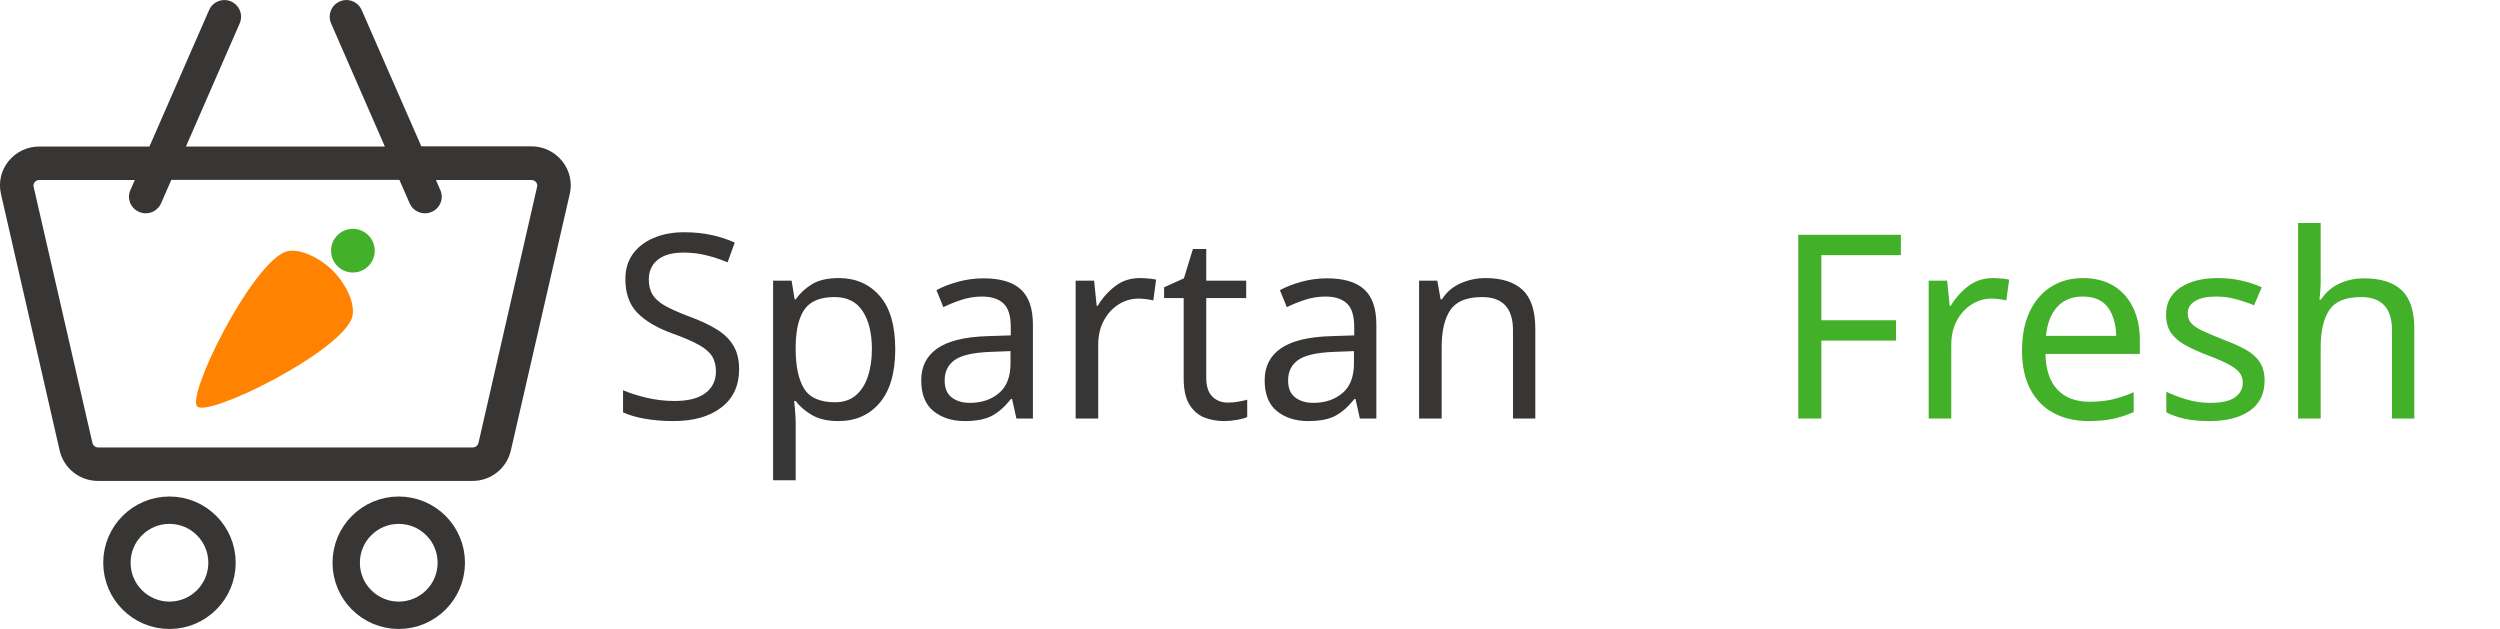
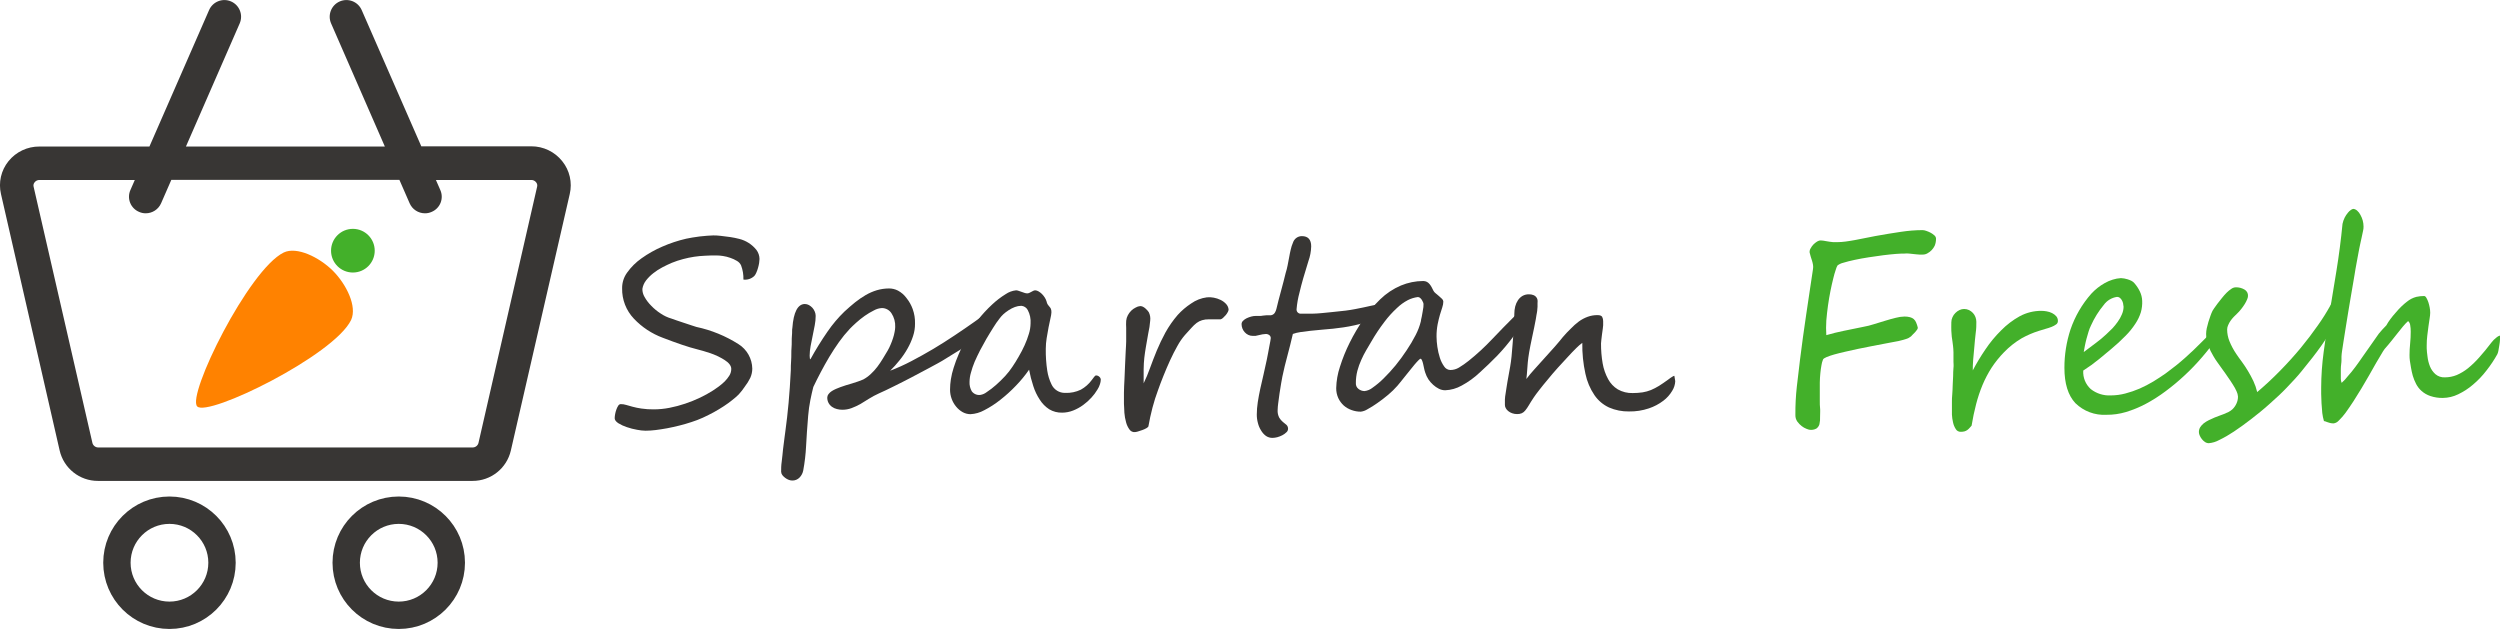
<svg xmlns="http://www.w3.org/2000/svg" viewBox="0 0 456.74 114.91">
  <defs>
-     <style>.a{font-size:47px;font-family:SegoeScript, Segoe Script;}.a,.d{fill:#383634;}.b{fill:#000;}.c{fill:#43b02a;}.e{fill:none;stroke:#383634;stroke-miterlimit:10;stroke-width:5px;}.f{fill:#ff8200;fill-rule:evenodd;}</style>
+     <style>.a{fill:#383634;}.b{fill:#43b02a;}.c{fill:none;stroke:#383634;stroke-miterlimit:10;stroke-width:5px;}.d{fill:#ff8200;fill-rule:evenodd;}</style>
  </defs>
-   <text class="a" transform="translate(111.44 76.46)">Spartan<tspan class="b" x="193.74" y="0"> </tspan>
-     <tspan class="c" x="212.53" y="0">Fresh</tspan>
-   </text>
-   <path class="d" d="M108.75,40a7.2,7.2,0,0,0-5.67-2.72H83L72.11,12.39a3,3,0,1,0-5.59,2.44l9.82,22.49H40l9.82-22.49a3,3,0,1,0-5.59-2.44L33.33,37.32H13.25A7.2,7.2,0,0,0,7.58,40a7,7,0,0,0-1.37,6L16.93,92.86a7.16,7.16,0,0,0,7,5.55H92.36a7.16,7.16,0,0,0,7-5.55L110.12,46a7,7,0,0,0-1.37-6ZM92.36,92.3H24a1.1,1.1,0,0,1-1.08-.8L12.17,44.66a.89.89,0,0,1,.19-.81,1.08,1.08,0,0,1,.89-.42H30.66l-.8,1.83a3,3,0,0,0,1.58,4,2.91,2.91,0,0,0,1.22.26,3.07,3.07,0,0,0,2.8-1.83l1.87-4.28H79l1.87,4.28a3.05,3.05,0,0,0,2.8,1.83,2.91,2.91,0,0,0,1.22-.26,3,3,0,0,0,1.58-4l-.8-1.83h17.41a1.08,1.08,0,0,1,.89.42.89.89,0,0,1,.19.81L93.44,91.5a1.1,1.1,0,0,1-1.08.8Z" transform="translate(-6.03 -10.55)" />
-   <circle class="e" cx="72.85" cy="102.81" r="9.6" />
-   <circle class="e" cx="30.96" cy="102.81" r="9.6" />
-   <path class="f" d="M66.83,60c2.49,2.49,4.48,6.54,3.35,9C67.1,75.46,44,86.8,42.06,84.8s9.39-25,15.81-28.12C60.25,55.54,64.35,57.54,66.83,60Z" transform="translate(-6.03 -10.55)" />
-   <circle class="c" cx="64.47" cy="45.8" r="3.99" />
+   <path class="a" d="M144.79,57.86a5.83,5.83,0,0,1-.07.74,7.38,7.38,0,0,1-.2.88,5.69,5.69,0,0,1-.3.85,2.27,2.27,0,0,1-.37.63,2.45,2.45,0,0,1-2,.67,6.76,6.76,0,0,0-.43-2.6,1.81,1.81,0,0,0-.75-.81,5.86,5.86,0,0,0-1.21-.56,7.12,7.12,0,0,0-1.34-.34,7.67,7.67,0,0,0-1.16-.1c-.73,0-1.44,0-2.12.05a18.56,18.56,0,0,0-2,.19,18.27,18.27,0,0,0-2,.42,16.31,16.31,0,0,0-2.08.69c-.55.23-1.12.51-1.72.82a10.38,10.38,0,0,0-1.65,1.07,7.68,7.68,0,0,0-1.31,1.3,3.41,3.41,0,0,0-.69,1.57,2.79,2.79,0,0,0,.39,1.46A7.18,7.18,0,0,0,125,66.4a9.29,9.29,0,0,0,1.72,1.42,6.91,6.91,0,0,0,2,.94l.85.3c.44.16.92.32,1.43.48l1.42.47.84.27a23.42,23.42,0,0,1,7.7,3.15,5.38,5.38,0,0,1,2.51,4.47,4.13,4.13,0,0,1-.37,1.69,9.42,9.42,0,0,1-1,1.6A11.17,11.17,0,0,1,141,82.6a12.36,12.36,0,0,1-1.24,1.08c-.44.35-.94.72-1.51,1.09s-1.17.74-1.81,1.09-1.31.68-2,1-1.39.57-2.09.8-1.41.44-2.17.63-1.5.36-2.25.5-1.45.24-2.13.33a15.8,15.8,0,0,1-1.82.12,8.5,8.5,0,0,1-1.55-.17,11.93,11.93,0,0,1-1.87-.48,7.26,7.26,0,0,1-1.58-.73c-.43-.29-.65-.59-.65-.91a4.47,4.47,0,0,1,.08-.73,4.84,4.84,0,0,1,.23-.85,3,3,0,0,1,.34-.7.56.56,0,0,1,.45-.29,3.24,3.24,0,0,1,1,.15l1.17.33a14.11,14.11,0,0,0,1.61.33,14.45,14.45,0,0,0,2.26.15,15.13,15.13,0,0,0,2.86-.28,22.53,22.53,0,0,0,2.9-.77,24.51,24.51,0,0,0,2.72-1.1,21.76,21.76,0,0,0,2.33-1.29c.32-.21.68-.46,1.07-.74a10.89,10.89,0,0,0,1.09-.93,6.11,6.11,0,0,0,.85-1.08,2.3,2.3,0,0,0,.34-1.2c0-.58-.43-1.14-1.28-1.67a12.41,12.41,0,0,0-2.59-1.22c-.88-.29-1.66-.52-2.35-.69-.84-.21-1.78-.49-2.83-.85s-2.2-.77-3.46-1.26a13.94,13.94,0,0,1-5.28-3.49,7.81,7.81,0,0,1-2.15-5.53,4.75,4.75,0,0,1,.93-2.91,10.93,10.93,0,0,1,2.62-2.59,20.35,20.35,0,0,1,3.78-2.13,24.88,24.88,0,0,1,4.37-1.45c.31-.07.68-.13,1.11-.21s.89-.14,1.36-.2.92-.1,1.35-.13.81-.06,1.12-.06.83,0,1.38.08,1.14.13,1.73.22a16.42,16.42,0,0,1,1.67.34,5.81,5.81,0,0,1,3.11,2A2.83,2.83,0,0,1,144.79,57.86Z" transform="translate(-6.03 -10.55)" />
+   <path class="a" d="M186.05,69.38a4,4,0,0,1-.48,1.7,2,2,0,0,1-.4.54c-.2.19-.39.38-.6.56s-.41.35-.61.5a4.91,4.91,0,0,0-.43.33,22.16,22.16,0,0,1-2,1.39c-.79.51-1.68,1-2.65,1.63s-2,1.15-3.08,1.74-2.18,1.17-3.26,1.73-2.14,1.11-3.17,1.61-2,1-2.8,1.33a16,16,0,0,0-1.74.93c-.55.35-1.09.67-1.62,1a12.08,12.08,0,0,1-1.6.74,4.77,4.77,0,0,1-1.69.3,3.88,3.88,0,0,1-1-.13,2.52,2.52,0,0,1-.88-.4,2,2,0,0,1-.87-1.72,1,1,0,0,1,.22-.6A2.27,2.27,0,0,1,158,82a6,6,0,0,1,.76-.4c.27-.12.54-.23.8-.32s.6-.22,1-.34l1.14-.34q.57-.17,1.11-.36a9.14,9.14,0,0,0,.93-.36,6.49,6.49,0,0,0,1.38-1,9.91,9.91,0,0,0,1.19-1.31,17.75,17.75,0,0,0,1-1.48c.32-.51.62-1,.89-1.48a9.06,9.06,0,0,0,.53-1.08c.17-.39.32-.79.45-1.19a8,8,0,0,0,.29-1.14,4.85,4.85,0,0,0,.11-.9,4.19,4.19,0,0,0-.69-2.53,2.08,2.08,0,0,0-1.72-.94,3.28,3.28,0,0,0-1.48.43,12.56,12.56,0,0,0-1.68,1,16.41,16.41,0,0,0-1.56,1.25c-.48.43-.87.81-1.16,1.11a23,23,0,0,0-2,2.45c-.62.88-1.21,1.78-1.76,2.7s-1.07,1.86-1.56,2.79-.94,1.83-1.35,2.69c-.18.72-.37,1.51-.54,2.38a25.15,25.15,0,0,0-.4,2.87c-.17,2.07-.3,3.91-.38,5.53a33.36,33.36,0,0,1-.52,4.46,2.54,2.54,0,0,1-.66,1.29,1.79,1.79,0,0,1-1.38.56,1.87,1.87,0,0,1-.6-.12,2.61,2.61,0,0,1-.65-.36,2.57,2.57,0,0,1-.53-.51,1.09,1.09,0,0,1-.22-.63c0-.51,0-1.13.11-1.87s.15-1.49.24-2.24.18-1.43.26-2.05.14-1,.17-1.28c.22-1.58.41-3.28.58-5.11s.3-3.82.41-6c0-.46,0-1.07.06-1.83s0-1.52.07-2.29,0-1.5.07-2.16,0-1.14.08-1.41c.21-2.92,1-4.39,2.29-4.39a1.56,1.56,0,0,1,.75.2,2.72,2.72,0,0,1,.63.5,2.4,2.4,0,0,1,.43.7,2,2,0,0,1,.16.76,9,9,0,0,1-.17,1.73c-.11.62-.24,1.26-.38,1.91s-.26,1.29-.38,1.91a10.19,10.19,0,0,0-.17,1.73c0,.44.05.66.14.66a58,58,0,0,1,3.14-5.08,24,24,0,0,1,3.08-3.64c.66-.61,1.31-1.17,1.95-1.69a16.35,16.35,0,0,1,1.94-1.33,9.7,9.7,0,0,1,2-.87,7.92,7.92,0,0,1,2.21-.33,3.51,3.51,0,0,1,1.67.39A4.62,4.62,0,0,1,171.64,65a6.93,6.93,0,0,1,1.13,2,7.23,7.23,0,0,1,.43,2.67,7,7,0,0,1-.36,2.29,12.23,12.23,0,0,1-1,2.26,15.08,15.08,0,0,1-1.46,2.15,21.18,21.18,0,0,1-1.72,1.91,36.1,36.1,0,0,0,3.87-1.75c1.32-.69,2.65-1.43,4-2.23s2.62-1.62,3.9-2.47,2.5-1.69,3.66-2.51c.35-.24.64-.45.85-.61a1.13,1.13,0,0,1,.71-.26.35.35,0,0,1,.38.31A3.36,3.36,0,0,1,186.05,69.38Z" transform="translate(-6.03 -10.55)" />
+   <path class="a" d="M207.14,79.89a2.77,2.77,0,0,1-.15.84,3.81,3.81,0,0,1-.47,1,8.5,8.5,0,0,1-1.09,1.46,9.9,9.9,0,0,1-1.52,1.36,8.18,8.18,0,0,1-1.82,1,5.52,5.52,0,0,1-2,.39,4.38,4.38,0,0,1-2.38-.62A5.72,5.72,0,0,1,196,83.58a9.92,9.92,0,0,1-1.19-2.49,22.44,22.44,0,0,1-.77-3,23,23,0,0,1-2.4,2.92,26.65,26.65,0,0,1-2.87,2.6,17.62,17.62,0,0,1-2.91,1.88,5.83,5.83,0,0,1-2.54.73,3,3,0,0,1-1.41-.37,4.17,4.17,0,0,1-1.19-1,4.75,4.75,0,0,1-.82-1.42,4.83,4.83,0,0,1-.3-1.7,12.5,12.5,0,0,1,.15-1.88,13.77,13.77,0,0,1,.51-2.12,24.29,24.29,0,0,1,.92-2.47c.37-.89.83-1.86,1.39-2.92A20.44,20.44,0,0,1,184.69,69a24.38,24.38,0,0,1,2.58-2.8,15.38,15.38,0,0,1,2.49-1.91,4.11,4.11,0,0,1,1.91-.7,1.47,1.47,0,0,1,.47.1l.55.19.55.19a1.78,1.78,0,0,0,.45.08,1,1,0,0,0,.37-.08l.37-.19.36-.19a.86.86,0,0,1,.37-.1,1.3,1.3,0,0,1,.6.19,3.27,3.27,0,0,1,.62.47,3.71,3.71,0,0,1,.52.65,2.8,2.8,0,0,1,.33.71,1.54,1.54,0,0,0,.24.61c.1.13.19.25.29.36a1.5,1.5,0,0,1,.26.38,1.62,1.62,0,0,1,.1.67,5.48,5.48,0,0,1-.16,1q-.17.73-.36,1.71c-.13.65-.24,1.32-.35,2a12.53,12.53,0,0,0-.16,1.93,24.32,24.32,0,0,0,.27,4,8.72,8.72,0,0,0,.76,2.47,2.68,2.68,0,0,0,2.52,1.59,6,6,0,0,0,2.86-.59,6.23,6.23,0,0,0,2-1.77c.16-.21.31-.4.43-.57s.25-.26.37-.26a.86.86,0,0,1,.59.26A.74.74,0,0,1,207.14,79.89ZM194.31,69.66a4.49,4.49,0,0,0-.52-2.48,1.45,1.45,0,0,0-1.18-.76,3.45,3.45,0,0,0-1.16.22,5.78,5.78,0,0,0-1.11.56,7.3,7.3,0,0,0-1,.76,5.52,5.52,0,0,0-.71.8c-.37.49-.76,1-1.16,1.68s-.82,1.28-1.22,2-.79,1.4-1.16,2.11-.69,1.42-1,2.1a15.86,15.86,0,0,0-.68,2,6.26,6.26,0,0,0-.25,1.66,3.14,3.14,0,0,0,.41,1.73,1.68,1.68,0,0,0,1.56.66,2.5,2.5,0,0,0,1.15-.5A14.86,14.86,0,0,0,188,80.88a23.45,23.45,0,0,0,1.68-1.64A13.43,13.43,0,0,0,191,77.55c.38-.56.77-1.18,1.15-1.86a21.19,21.19,0,0,0,1.07-2.06,15.63,15.63,0,0,0,.78-2.08A6.73,6.73,0,0,0,194.31,69.66Z" transform="translate(-6.03 -10.55)" />
+   <path class="a" d="M214.35,66.47a1.19,1.19,0,0,1,.47.11,2.23,2.23,0,0,1,.44.29,3.34,3.34,0,0,1,.38.37,2.21,2.21,0,0,1,.27.35,2.69,2.69,0,0,1,.26,1.52,15.87,15.87,0,0,1-.36,2.36c-.16.94-.31,1.75-.43,2.46s-.22,1.39-.29,2-.11,1.36-.12,2.09,0,1.58,0,2.56a27.21,27.21,0,0,0,1.15-2.75c.37-1,.78-2.1,1.24-3.21a34.93,34.93,0,0,1,1.6-3.34,19.31,19.31,0,0,1,2.23-3.19A12.7,12.7,0,0,1,223.64,66a6.4,6.4,0,0,1,2.89-1.13,4.41,4.41,0,0,1,1.24.06,4.83,4.83,0,0,1,1.25.41,3.35,3.35,0,0,1,1,.73,1.76,1.76,0,0,1,.47,1,.92.92,0,0,1-.13.46,3,3,0,0,1-.39.59,4.84,4.84,0,0,1-.5.51,1,1,0,0,1-.45.26h-2.16a3.9,3.9,0,0,0-1.21.16,3.09,3.09,0,0,0-1,.5,7,7,0,0,0-.95.9l-1.18,1.3a11.29,11.29,0,0,0-1.38,2c-.46.81-.9,1.68-1.33,2.61s-.83,1.89-1.22,2.85-.72,1.84-1,2.64c-.18.47-.36,1-.53,1.53s-.33,1.09-.48,1.66-.29,1.14-.41,1.71-.23,1.12-.32,1.64c0,.12-.14.25-.36.38a4.24,4.24,0,0,1-.77.35c-.29.11-.56.2-.82.27a2.45,2.45,0,0,1-.51.1,1.07,1.07,0,0,1-1-.46,3.83,3.83,0,0,1-.63-1.33,9,9,0,0,1-.31-1.73c0-.62-.08-1.18-.08-1.67s0-1.17,0-2,.06-1.64.1-2.52.08-1.77.11-2.65.08-1.67.11-2.36.09-1.34.09-1.83,0-.93,0-1.32,0-.77,0-1.15a10.37,10.37,0,0,1,0-1.32,2.61,2.61,0,0,1,.3-1,3.52,3.52,0,0,1,.62-.84,3,3,0,0,1,.81-.57A1.93,1.93,0,0,1,214.35,66.47Zm44.22.32a1.72,1.72,0,0,1-.46,1.3,5.32,5.32,0,0,1-1.06.79,13.51,13.51,0,0,1-1.68.62c-.62.18-1.26.35-1.91.49s-1.3.27-2,.37-1.29.18-1.88.24l-2,.18-2.09.2c-.68.07-1.3.15-1.87.24a7.23,7.23,0,0,0-1.39.34c-.32,1.4-.66,2.72-1,4s-.66,2.52-.91,3.77c-.06.29-.14.73-.24,1.31s-.2,1.19-.29,1.82-.17,1.24-.24,1.79a10.7,10.7,0,0,0-.1,1.21,2.64,2.64,0,0,0,.3,1.41,3.09,3.09,0,0,0,.65.76l.66.54a.94.94,0,0,1,.29.75.85.85,0,0,1-.31.62,3,3,0,0,1-.74.53,4.72,4.72,0,0,1-.93.36,3.75,3.75,0,0,1-.86.12,2.09,2.09,0,0,1-1.2-.36,3.28,3.28,0,0,1-.89-1,4.52,4.52,0,0,1-.57-1.34,5.76,5.76,0,0,1-.21-1.56,15.34,15.34,0,0,1,.18-2.26c.12-.8.28-1.63.46-2.47s.38-1.7.59-2.58.4-1.75.58-2.63c.08-.36.16-.77.24-1.22s.17-.88.24-1.29.14-.75.19-1,.07-.46.07-.51a.65.65,0,0,0-.27-.56,1,1,0,0,0-.63-.2,3.38,3.38,0,0,0-.6.06l-.64.14-.63.14a2.9,2.9,0,0,1-.56,0,1.72,1.72,0,0,1-.78-.18,2,2,0,0,1-.64-.48,2.06,2.06,0,0,1-.43-.69,2.22,2.22,0,0,1-.15-.8.83.83,0,0,1,.27-.6,2.23,2.23,0,0,1,.66-.47,4.78,4.78,0,0,1,.85-.31,3.15,3.15,0,0,1,.82-.11l.64,0c.23,0,.45,0,.68-.06l.62-.06a3.1,3.1,0,0,1,.49,0l.32,0a1.23,1.23,0,0,0,.38-.13.94.94,0,0,0,.35-.34,2.32,2.32,0,0,0,.28-.68c.11-.47.24-1,.39-1.58s.31-1.17.47-1.76.31-1.16.46-1.73.27-1.07.38-1.52a11.88,11.88,0,0,0,.35-1.37c.1-.49.19-1,.28-1.47s.18-1,.29-1.42a6.75,6.75,0,0,1,.41-1.27,1.7,1.7,0,0,1,1.63-1.19c1.13,0,1.7.63,1.7,1.88a8.58,8.58,0,0,1-.51,2.69c-.73,2.32-1.28,4.24-1.63,5.75a16.91,16.91,0,0,0-.53,3,.76.76,0,0,0,.85.85c.69,0,1.34,0,1.94,0s1.22-.06,1.84-.11l2-.2,2.32-.25c.61-.08,1.2-.17,1.75-.28s1.08-.21,1.55-.31l1.27-.28a8.34,8.34,0,0,1,.91-.19,4,4,0,0,0,.5-.06,1,1,0,0,1,.41,0,.44.44,0,0,1,.27.19A.86.86,0,0,1,258.57,66.79Z" transform="translate(-6.03 -10.55)" />
+   <path class="a" d="M284,68.7a3.67,3.67,0,0,1-.45,1.66,10.76,10.76,0,0,1-1,1.62,35.9,35.9,0,0,1-3,3.57c-1.05,1.07-2.11,2.1-3.18,3.06A15.44,15.44,0,0,1,273.06,81a6.67,6.67,0,0,1-3,.85,2.58,2.58,0,0,1-1.14-.27,4.66,4.66,0,0,1-1.06-.73,5.27,5.27,0,0,1-.87-1,5.17,5.17,0,0,1-.58-1.24,6,6,0,0,1-.21-.79c-.06-.3-.12-.58-.18-.83a3.7,3.7,0,0,0-.21-.64c-.08-.18-.16-.26-.25-.26s-.19.1-.39.29-.43.46-.7.77-.56.67-.86,1.06-.61.77-.91,1.13l-.8,1q-.36.47-.57.69a15.49,15.49,0,0,1-1.68,1.64q-1,.84-2,1.53a17.27,17.27,0,0,1-1.79,1.12,2.92,2.92,0,0,1-1.21.44,4.79,4.79,0,0,1-1.68-.29,4.38,4.38,0,0,1-1.44-.83,4.33,4.33,0,0,1-1-1.36,4.28,4.28,0,0,1-.38-1.83,13.27,13.27,0,0,1,.68-3.88,30,30,0,0,1,1.79-4.43,34.42,34.42,0,0,1,2.56-4.33,23.77,23.77,0,0,1,3-3.57,12.36,12.36,0,0,1,3.8-2.53,10.68,10.68,0,0,1,4.07-.82,1.48,1.48,0,0,1,.68.16,1.79,1.79,0,0,1,.49.42,3.2,3.2,0,0,1,.37.56c.1.21.21.42.32.63a1.38,1.38,0,0,0,.39.46l.62.52a5.68,5.68,0,0,1,.56.51.73.73,0,0,1,.24.48,3.36,3.36,0,0,1-.19,1.07c-.14.39-.28.84-.43,1.36s-.29,1.09-.42,1.74a11.5,11.5,0,0,0-.2,2.24,13.47,13.47,0,0,0,.15,1.88,11.77,11.77,0,0,0,.46,2,5.62,5.62,0,0,0,.79,1.59,1.39,1.39,0,0,0,1.13.64,3.08,3.08,0,0,0,1.56-.44,16.27,16.27,0,0,0,1.79-1.25,41.49,41.49,0,0,0,4.26-3.93c1.35-1.42,2.73-2.84,4.14-4.24a1,1,0,0,1,.68-.37C283.87,67.87,284,68.14,284,68.7ZM266.1,66.06a2.16,2.16,0,0,0-.07-.26,2.35,2.35,0,0,0-.21-.42,1.55,1.55,0,0,0-.33-.39.6.6,0,0,0-.43-.17h0a5.63,5.63,0,0,0-1.82.56,8.73,8.73,0,0,0-2,1.45,18.75,18.75,0,0,0-2.27,2.51,33.67,33.67,0,0,0-2.48,3.74l-.86,1.46a16.58,16.58,0,0,0-.89,1.74,12.8,12.8,0,0,0-.72,2,8.88,8.88,0,0,0-.28,2.27,1.23,1.23,0,0,0,.51,1.08,1.8,1.8,0,0,0,1.07.37,2.9,2.9,0,0,0,1.49-.63,15.07,15.07,0,0,0,2-1.68,30.71,30.71,0,0,0,2.18-2.38A33.65,33.65,0,0,0,263,74.57a27,27,0,0,0,1.66-2.8,11.29,11.29,0,0,0,.95-2.5c0-.23.1-.5.16-.82s.12-.62.17-.94.1-.6.14-.87A4.48,4.48,0,0,0,266.1,66.06Z" transform="translate(-6.03 -10.55)" />
+   <path class="a" d="M312.09,80.19a3.6,3.6,0,0,1-.56,1.77,6.23,6.23,0,0,1-1.61,1.8,9.2,9.2,0,0,1-2.65,1.4,10.73,10.73,0,0,1-3.63.56A8.74,8.74,0,0,1,300,85a6.56,6.56,0,0,1-2.67-2.26,10.93,10.93,0,0,1-1.65-3.9,24.41,24.41,0,0,1-.57-5.65,9.21,9.21,0,0,0-1.08.93c-.47.47-1,1-1.59,1.66s-1.2,1.31-1.84,2-1.24,1.44-1.81,2.12-1.09,1.31-1.54,1.9-.78,1-1,1.35c-.39.58-.69,1.07-.92,1.46a7.13,7.13,0,0,1-.65.94,1.7,1.7,0,0,1-.63.5,2.11,2.11,0,0,1-.86.15,2.56,2.56,0,0,1-.89-.15,2.29,2.29,0,0,1-.71-.39,1.66,1.66,0,0,1-.46-.54,1.19,1.19,0,0,1-.16-.59c0-.28,0-.6,0-1s.08-.72.13-1.1.11-.74.17-1.11.11-.7.16-1c.15-.81.32-1.76.51-2.84s.32-2.41.43-4c.08-1,.15-1.94.22-2.83s.1-1.81.1-2.77a5.77,5.77,0,0,1,.16-1.33,3.69,3.69,0,0,1,.5-1.14,2.57,2.57,0,0,1,.82-.79,2.26,2.26,0,0,1,1.19-.3,2.12,2.12,0,0,1,.82.14,1.16,1.16,0,0,1,.75.88,2.88,2.88,0,0,1,0,.59,4.92,4.92,0,0,1,0,.67,4.68,4.68,0,0,0-.05.59s0,.22-.07.52-.11.67-.19,1.13-.18,1-.3,1.54-.23,1.13-.36,1.7c-.25,1.17-.44,2.12-.56,2.83s-.2,1.32-.25,1.84-.09,1-.11,1.43-.08,1-.15,1.61a21.71,21.71,0,0,1,1.42-1.71l1.9-2.11,1.9-2.11c.6-.69,1.08-1.26,1.43-1.71A20.41,20.41,0,0,1,293,70.6a11.72,11.72,0,0,1,1.47-1.31,6.59,6.59,0,0,1,1.61-.86,5.14,5.14,0,0,1,1.81-.31c.44,0,.73.11.85.32a1.61,1.61,0,0,1,.18.78c0,.13,0,.25,0,.38s0,.26,0,.38a4.62,4.62,0,0,1-.07.65c-.05.32-.09.66-.14,1s-.09.7-.12,1a6.39,6.39,0,0,0-.06.66,20.69,20.69,0,0,0,.3,3.66,9.4,9.4,0,0,0,1,2.87,4.91,4.91,0,0,0,1.77,1.87,5.18,5.18,0,0,0,2.71.67,12.24,12.24,0,0,0,1.82-.13,7.13,7.13,0,0,0,1.52-.42,11.47,11.47,0,0,0,1.47-.76c.49-.31,1.05-.69,1.68-1.15.15-.12.31-.24.46-.34s.24-.16.37-.23a.58.58,0,0,1,.3-.12Z" transform="translate(-6.03 -10.55)" />
+   <path class="b" d="M358.17,56.83a1.67,1.67,0,0,1-.87.23,7.28,7.28,0,0,1-1.22-.05l-1.23-.13a3.81,3.81,0,0,0-.93,0c-.33,0-.84,0-1.52.06s-1.45.13-2.31.24-1.75.24-2.66.38-1.78.3-2.57.47-1.48.34-2.05.52a2.88,2.88,0,0,0-1.07.49,3,3,0,0,0-.31.75,15.91,15.91,0,0,0-.47,1.63c-.17.66-.34,1.42-.51,2.27s-.32,1.73-.45,2.65-.23,1.84-.31,2.78a19.89,19.89,0,0,0,0,2.66c1.05-.31,2.12-.57,3.2-.79l3.57-.73a13.79,13.79,0,0,0,1.92-.48l2.06-.63c.68-.21,1.33-.39,1.94-.54a6.9,6.9,0,0,1,1.6-.23,3.81,3.81,0,0,1,1,.12,1.73,1.73,0,0,1,.69.35,1.64,1.64,0,0,1,.43.62,6.06,6.06,0,0,1,.3.91.56.56,0,0,1-.11.38,5.42,5.42,0,0,1-.36.46,6.08,6.08,0,0,1-.44.44l-.33.35a2.45,2.45,0,0,1-.9.47c-.44.14-.9.27-1.39.38s-1,.2-1.44.27l-1,.19-2.45.47c-.85.16-1.68.33-2.5.5l-2.34.52c-.74.17-1.4.33-2,.5a12.5,12.5,0,0,0-1.41.48c-.37.16-.58.3-.64.44a4.52,4.52,0,0,0-.29,1.07c-.08.43-.15.91-.2,1.44s-.09,1.09-.1,1.67,0,1.15,0,1.72,0,1.11,0,1.63,0,1,.05,1.35,0,1,0,1.52a5.33,5.33,0,0,1-.12,1.44,1.47,1.47,0,0,1-.56.78,2,2,0,0,1-1.28.21c-.07,0-.25-.07-.53-.17a3.33,3.33,0,0,1-.86-.49,3.9,3.9,0,0,1-.8-.82,2,2,0,0,1-.36-1.21,43.59,43.59,0,0,1,.27-5.24c.19-1.64.38-3.28.58-4.9.16-1.3.33-2.65.53-4.06s.4-2.83.61-4.25l.63-4.23c.22-1.4.41-2.75.6-4a2.36,2.36,0,0,0,0-.75,5.56,5.56,0,0,0-.18-.76l-.24-.75a7.61,7.61,0,0,1-.2-.75,1.2,1.2,0,0,1,.17-.73,3.26,3.26,0,0,1,.52-.73,3.87,3.87,0,0,1,.69-.55,1.21,1.21,0,0,1,.69-.19c.31,0,.59.07.84.11l.72.12.69.08c.23,0,.47,0,.73,0a12.78,12.78,0,0,0,1.53-.11c.57-.08,1.17-.17,1.79-.29s1.25-.24,1.88-.37l1.78-.35c1.7-.31,3.26-.56,4.68-.77a27.06,27.06,0,0,1,3.93-.31,2.17,2.17,0,0,1,.67.14,5.48,5.48,0,0,1,.8.34,3.46,3.46,0,0,1,.67.47.85.85,0,0,1,.31.54,3.3,3.3,0,0,1-.24,1.37A3.11,3.11,0,0,1,358.17,56.83Z" transform="translate(-6.03 -10.55)" />
+   <path class="b" d="M382,69.22a.72.72,0,0,1-.31.59,3.63,3.63,0,0,1-.82.45,10,10,0,0,1-1.13.37l-1.25.38a17,17,0,0,0-3.07,1.32,15.29,15.29,0,0,0-3.27,2.58,18.68,18.68,0,0,0-2.28,2.84,20.68,20.68,0,0,0-1.64,3.13,26.12,26.12,0,0,0-1.17,3.5c-.32,1.23-.6,2.54-.83,3.94l-.43.48a2.37,2.37,0,0,1-.39.34,1.84,1.84,0,0,1-.47.22,2.59,2.59,0,0,1-.68.08,1,1,0,0,1-.93-.52,3.57,3.57,0,0,1-.49-1.21,7.6,7.6,0,0,1-.2-1.41c0-.48,0-.85,0-1.13s0-.66,0-1.11,0-.94.06-1.48.05-1.09.08-1.66.06-1.13.08-1.67,0-1,.06-1.48,0-.82,0-1.11c0-.7,0-1.29,0-1.75s-.05-.84-.08-1.17-.06-.6-.11-.86-.09-.52-.12-.82-.05-.65-.08-1.06,0-.93,0-1.57a2.18,2.18,0,0,1,.21-.93,2.37,2.37,0,0,1,.54-.78,2.62,2.62,0,0,1,.75-.53,2,2,0,0,1,.84-.19,2.12,2.12,0,0,1,.9.2,2.69,2.69,0,0,1,.71.53,2.3,2.3,0,0,1,.46.75,2.57,2.57,0,0,1,.16.86c0,.58,0,1.27-.12,2.08s-.15,1.62-.24,2.45-.16,1.64-.22,2.41-.08,1.42-.07,1.94a38.83,38.83,0,0,1,2.29-3.81,22.42,22.42,0,0,1,2.89-3.5A14.75,14.75,0,0,1,375,68.34a8.24,8.24,0,0,1,4-1,5.59,5.59,0,0,1,.94.09,3.59,3.59,0,0,1,1,.32,2.54,2.54,0,0,1,.77.59A1.28,1.28,0,0,1,382,69.22Z" transform="translate(-6.03 -10.55)" />
+   <path class="b" d="M411.5,71.17a3.17,3.17,0,0,1-.5,1.22,40.64,40.64,0,0,1-2.68,3.44,38.76,38.76,0,0,1-3.14,3.27A39.36,39.36,0,0,1,401.71,82a28,28,0,0,1-3.63,2.32,20.1,20.1,0,0,1-3.66,1.51,12,12,0,0,1-3.53.5,7.5,7.5,0,0,1-5.7-2.13q-2-2.14-2-6.45a22.38,22.38,0,0,1,1.11-7,19.26,19.26,0,0,1,3.8-6.54,10.58,10.58,0,0,1,1.14-1.06,9.94,9.94,0,0,1,1.33-.89,7.28,7.28,0,0,1,1.44-.62,6.09,6.09,0,0,1,1.51-.28,4.73,4.73,0,0,1,1.19.21,4.76,4.76,0,0,1,.71.28,1.73,1.73,0,0,1,.55.43,6.69,6.69,0,0,1,1,1.51,4.29,4.29,0,0,1,.43,1.73,6.6,6.6,0,0,1-.24,2.07,8,8,0,0,1-1,2.09,13.32,13.32,0,0,1-1.78,2.2,33.66,33.66,0,0,1-2.66,2.45l-2.19,1.82a29.39,29.39,0,0,1-2.9,2.1A4.21,4.21,0,0,0,388,81.63a5.45,5.45,0,0,0,3.68,1.16,10.47,10.47,0,0,0,2.64-.35,18,18,0,0,0,2.62-.9,22.54,22.54,0,0,0,2.49-1.29c.8-.48,1.56-1,2.26-1.48q1.95-1.42,3.53-2.83c1.06-.94,2.11-1.94,3.15-3l1.24-1.24a3.31,3.31,0,0,1,1.63-1C411.41,70.74,411.5,70.88,411.5,71.17ZM394,66.61a5.06,5.06,0,0,0-.1-.68,2.1,2.1,0,0,0-.25-.59,1.56,1.56,0,0,0-.36-.4.81.81,0,0,0-.49-.15,3.64,3.64,0,0,0-2.43,1.48A16.32,16.32,0,0,0,388.05,70a7.52,7.52,0,0,0-.45,1.14c-.13.42-.25.85-.37,1.28s-.21.87-.3,1.3-.15.81-.21,1.15l2.2-1.65c.67-.51,1.3-1,1.88-1.56.37-.34.74-.7,1.13-1.09a10.92,10.92,0,0,0,1-1.23,6.54,6.54,0,0,0,.75-1.33A3.61,3.61,0,0,0,394,66.61Z" transform="translate(-6.03 -10.55)" />
+   <path class="b" d="M416.73,64.63a1.66,1.66,0,0,1-.16.62,5.59,5.59,0,0,1-.43.84,9.78,9.78,0,0,1-.65.92,7.12,7.12,0,0,1-.78.86c-.18.17-.38.36-.59.58a5.79,5.79,0,0,0-.59.72,4,4,0,0,0-.43.79,1.92,1.92,0,0,0-.18.78,5.83,5.83,0,0,0,.41,2.12,12.56,12.56,0,0,0,1.29,2.4c.28.41.6.88,1,1.4s.73,1.07,1.1,1.66a20.59,20.59,0,0,1,1,1.86,10.43,10.43,0,0,1,.69,2q2.13-1.8,4.16-3.87t3.79-4.19Q428.1,72,429.49,70a37.3,37.3,0,0,0,2.28-3.62l.6-1.12a6.63,6.63,0,0,1,.45-.72,1.61,1.61,0,0,1,.4-.39.94.94,0,0,1,.45-.11.73.73,0,0,1,.67.32,1.7,1.7,0,0,1,.2.89,5.3,5.3,0,0,1-.45,1.68,20.37,20.37,0,0,1-1.41,2.83c-.64,1.13-1.47,2.41-2.49,3.86s-2.24,3-3.68,4.76c-.8,1-1.7,1.93-2.71,3s-2.06,2-3.17,3-2.21,1.88-3.32,2.74-2.17,1.62-3.16,2.28a22,22,0,0,1-2.68,1.54,4.77,4.77,0,0,1-1.9.58,1.25,1.25,0,0,1-.7-.22,2.4,2.4,0,0,1-.57-.53,2.88,2.88,0,0,1-.39-.65,1.59,1.59,0,0,1-.15-.62,1.68,1.68,0,0,1,.24-.9,3,3,0,0,1,.64-.71,5.52,5.52,0,0,1,.92-.57c.35-.17.69-.33,1.05-.48s.49-.19.78-.3l.89-.33c.31-.12.6-.25.89-.39a3.56,3.56,0,0,0,.7-.48,3.3,3.3,0,0,0,.75-1.06A2.92,2.92,0,0,0,414.9,83a2.58,2.58,0,0,0-.25-.94,8.44,8.44,0,0,0-.67-1.23c-.27-.44-.58-.9-.92-1.38s-.67-1-1-1.42l-.95-1.33a11.24,11.24,0,0,1-.72-1.12,10.79,10.79,0,0,1-.92-1.9,6,6,0,0,1-.39-2.13,5.53,5.53,0,0,1,.11-1c.08-.37.18-.76.3-1.16s.25-.78.38-1.14a8.11,8.11,0,0,1,.38-.92l.31-.48c.16-.25.36-.52.6-.83s.5-.63.79-1a11.8,11.8,0,0,1,.88-1,5.79,5.79,0,0,1,.87-.71,1.49,1.49,0,0,1,.77-.27,3,3,0,0,1,1.62.41A1.25,1.25,0,0,1,416.73,64.63Z" transform="translate(-6.03 -10.55)" />
+   <path class="b" d="M462.77,71.93a5.58,5.58,0,0,1,0,.68c0,.31-.07.64-.12,1s-.11.67-.17,1a2.64,2.64,0,0,1-.19.64,22.2,22.2,0,0,1-2,3,16.12,16.12,0,0,1-2.44,2.56,12.11,12.11,0,0,1-2.71,1.77,6.5,6.5,0,0,1-2.8.67,6.74,6.74,0,0,1-2.3-.35,4.7,4.7,0,0,1-1.6-.92,4.47,4.47,0,0,1-1-1.29,8.83,8.83,0,0,1-.6-1.48,14.73,14.73,0,0,1-.33-1.48c-.08-.49-.14-.92-.21-1.3a6.85,6.85,0,0,1-.06-1,20.27,20.27,0,0,1,.11-2.1,21.15,21.15,0,0,0,.11-2.17,6.23,6.23,0,0,0-.1-1.23,1.11,1.11,0,0,0-.38-.72,9.19,9.19,0,0,0-.95,1c-.3.36-.62.76-.95,1.18s-.7.87-1.08,1.36-.82,1-1.31,1.56a8,8,0,0,0-.56.88c-.27.45-.59,1-1,1.68l-1.24,2.19c-.46.8-.93,1.61-1.42,2.43s-1,1.61-1.48,2.38-1,1.46-1.41,2.06a10.53,10.53,0,0,1-1.24,1.43,1.57,1.57,0,0,1-.94.54,2.5,2.5,0,0,1-.67-.07,3.18,3.18,0,0,1-.46-.14l-.35-.13a.67.67,0,0,0-.31-.07A9.18,9.18,0,0,1,430.3,86c-.06-.6-.11-1.2-.14-1.8s-.05-1.16-.06-1.68,0-.9,0-1.16a49.38,49.38,0,0,1,.45-6.47c.3-2.26.65-4.64,1.07-7.12s.84-5.09,1.28-7.81.81-5.55,1.1-8.52a4.71,4.71,0,0,1,.4-1.15,4.93,4.93,0,0,1,.57-.86,2.39,2.39,0,0,1,.58-.54.94.94,0,0,1,.45-.18h0a1.31,1.31,0,0,1,.68.33,2.5,2.5,0,0,1,.58.75,4.73,4.73,0,0,1,.42,1,4.45,4.45,0,0,1,.16,1.16,3.1,3.1,0,0,1-.09.78L437.48,54l-.22,1c-.07.3-.13.59-.18.86s-.12.59-.18.94-.15.77-.23,1.24-.19,1-.31,1.7l-.15.93c-.09.5-.19,1.11-.31,1.83s-.26,1.55-.42,2.45-.3,1.82-.46,2.74-.3,1.84-.44,2.73-.28,1.71-.39,2.45-.21,1.35-.28,1.84a8.84,8.84,0,0,0-.1,1,4.83,4.83,0,0,1,0,.59q0,.38-.06.81t-.06.9c0,.32,0,.63,0,.93s0,.6,0,.86a2.34,2.34,0,0,0,.15.7A8.76,8.76,0,0,0,435,79.24c.43-.5.88-1,1.35-1.66s.94-1.27,1.42-2l1.45-2.06,1.4-2A19.46,19.46,0,0,1,442,70a9.13,9.13,0,0,1,.73-1.13c.31-.41.63-.82,1-1.22a14.3,14.3,0,0,1,1.05-1.13c.36-.34.69-.63,1-.86a4.54,4.54,0,0,1,1.69-.87,6.73,6.73,0,0,1,1.43-.16q.23,0,.42.33a4.64,4.64,0,0,1,.36.8,7.69,7.69,0,0,1,.25,1,5.57,5.57,0,0,1,.09.92,6.94,6.94,0,0,1-.1,1c-.07.45-.14.94-.22,1.49s-.15,1.13-.22,1.73a14.65,14.65,0,0,0-.1,1.72,2.72,2.72,0,0,0,0,.28c0,.1,0,.2,0,.29,0,.43.08.95.15,1.55a6.84,6.84,0,0,0,.44,1.74,3.84,3.84,0,0,0,1,1.43,2.45,2.45,0,0,0,1.73.58,5.69,5.69,0,0,0,2.16-.42,9,9,0,0,0,2.06-1.24,17.39,17.39,0,0,0,2.07-2c.71-.79,1.45-1.69,2.23-2.72a4.69,4.69,0,0,1,.89-.89,1.54,1.54,0,0,1,.67-.37A.08.08,0,0,1,462.77,71.93Z" transform="translate(-6.03 -10.55)" />
+   <path class="a" d="M108.75,40a7.2,7.2,0,0,0-5.67-2.72H83L72.11,12.39a3,3,0,1,0-5.59,2.44l9.82,22.49H40l9.82-22.49a3,3,0,1,0-5.59-2.44L33.33,37.32H13.25A7.2,7.2,0,0,0,7.58,40a7,7,0,0,0-1.37,6L16.93,92.86a7.16,7.16,0,0,0,7,5.55H92.36a7.16,7.16,0,0,0,7-5.55L110.12,46a7,7,0,0,0-1.37-6ZM92.36,92.3H24a1.1,1.1,0,0,1-1.08-.8L12.17,44.66a.89.89,0,0,1,.19-.81,1.08,1.08,0,0,1,.89-.42H30.66l-.8,1.83a3,3,0,0,0,1.58,4,2.91,2.91,0,0,0,1.22.26,3.07,3.07,0,0,0,2.8-1.83l1.87-4.28H79l1.87,4.28a3.05,3.05,0,0,0,2.8,1.83,2.91,2.91,0,0,0,1.22-.26,3,3,0,0,0,1.58-4l-.8-1.83h17.41a1.08,1.08,0,0,1,.89.42.89.89,0,0,1,.19.81L93.44,91.5a1.1,1.1,0,0,1-1.08.8Z" transform="translate(-6.03 -10.55)" />
+   <circle class="c" cx="72.85" cy="102.81" r="9.6" />
+   <circle class="c" cx="30.96" cy="102.81" r="9.6" />
+   <path class="d" d="M66.83,60c2.49,2.49,4.48,6.54,3.35,9C67.1,75.46,44,86.8,42.06,84.8s9.39-25,15.81-28.12C60.25,55.54,64.35,57.54,66.83,60Z" transform="translate(-6.03 -10.55)" />
+   <circle class="b" cx="64.47" cy="45.8" r="3.99" />
</svg>
